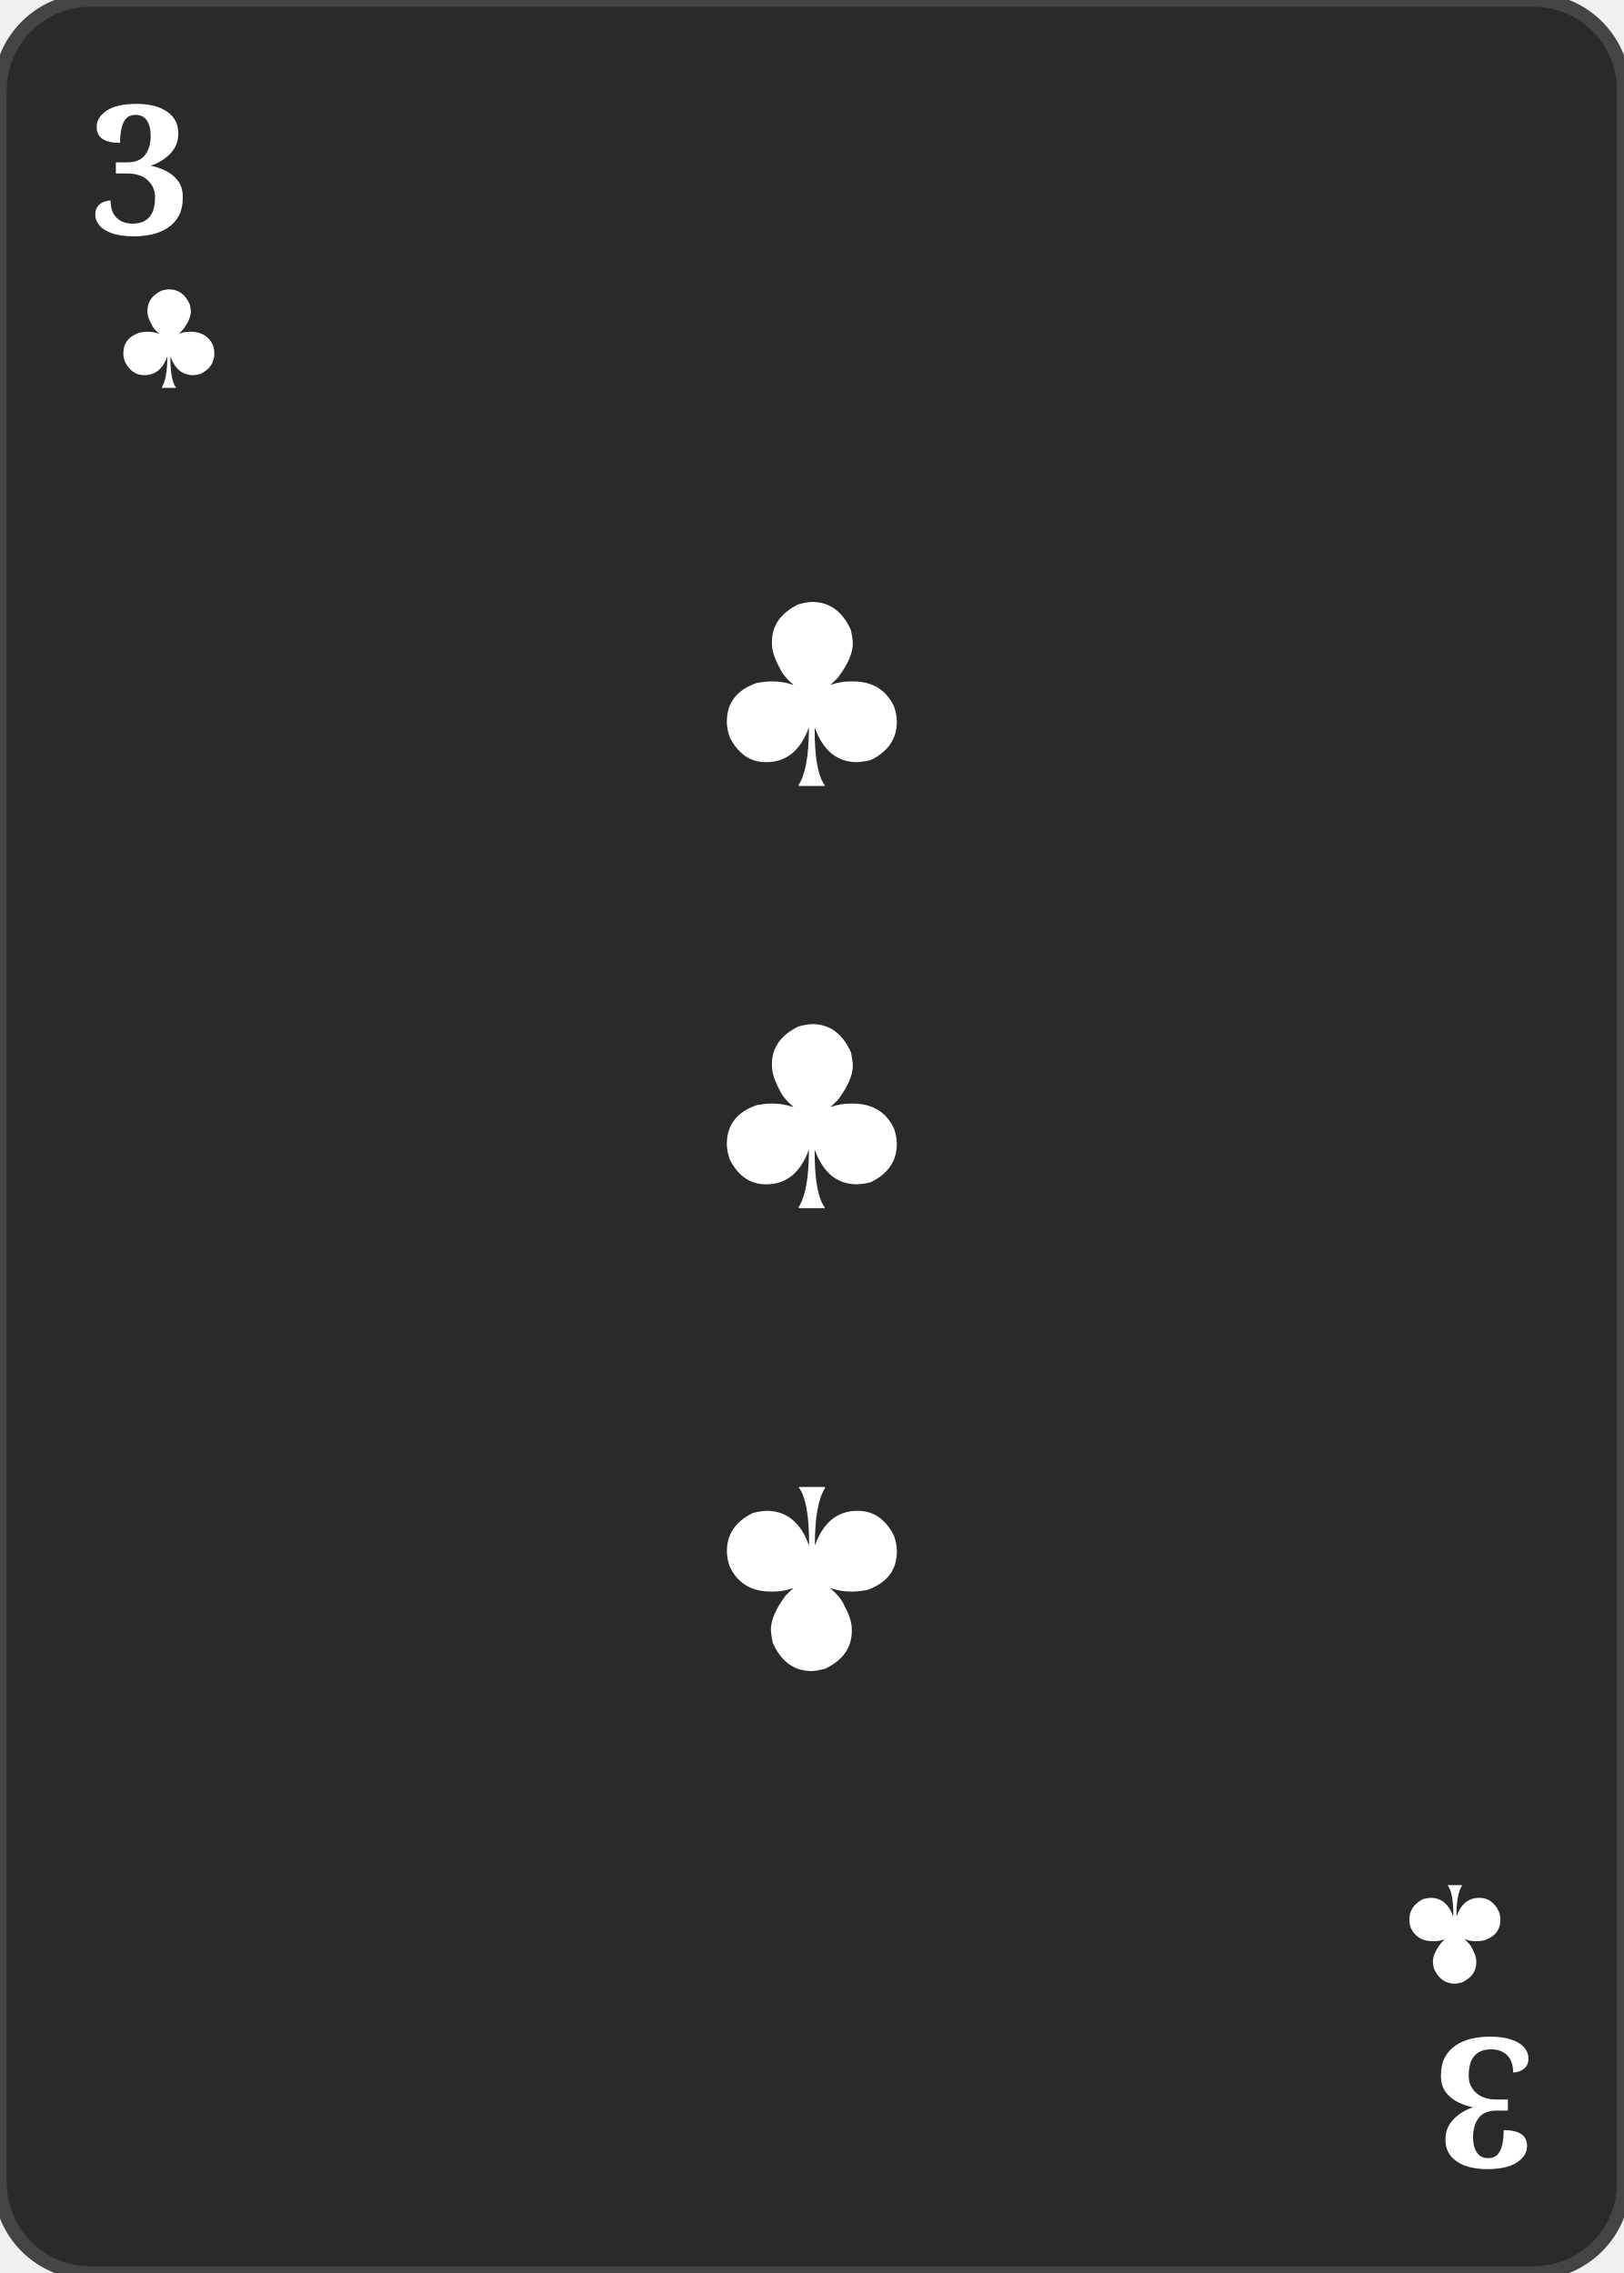
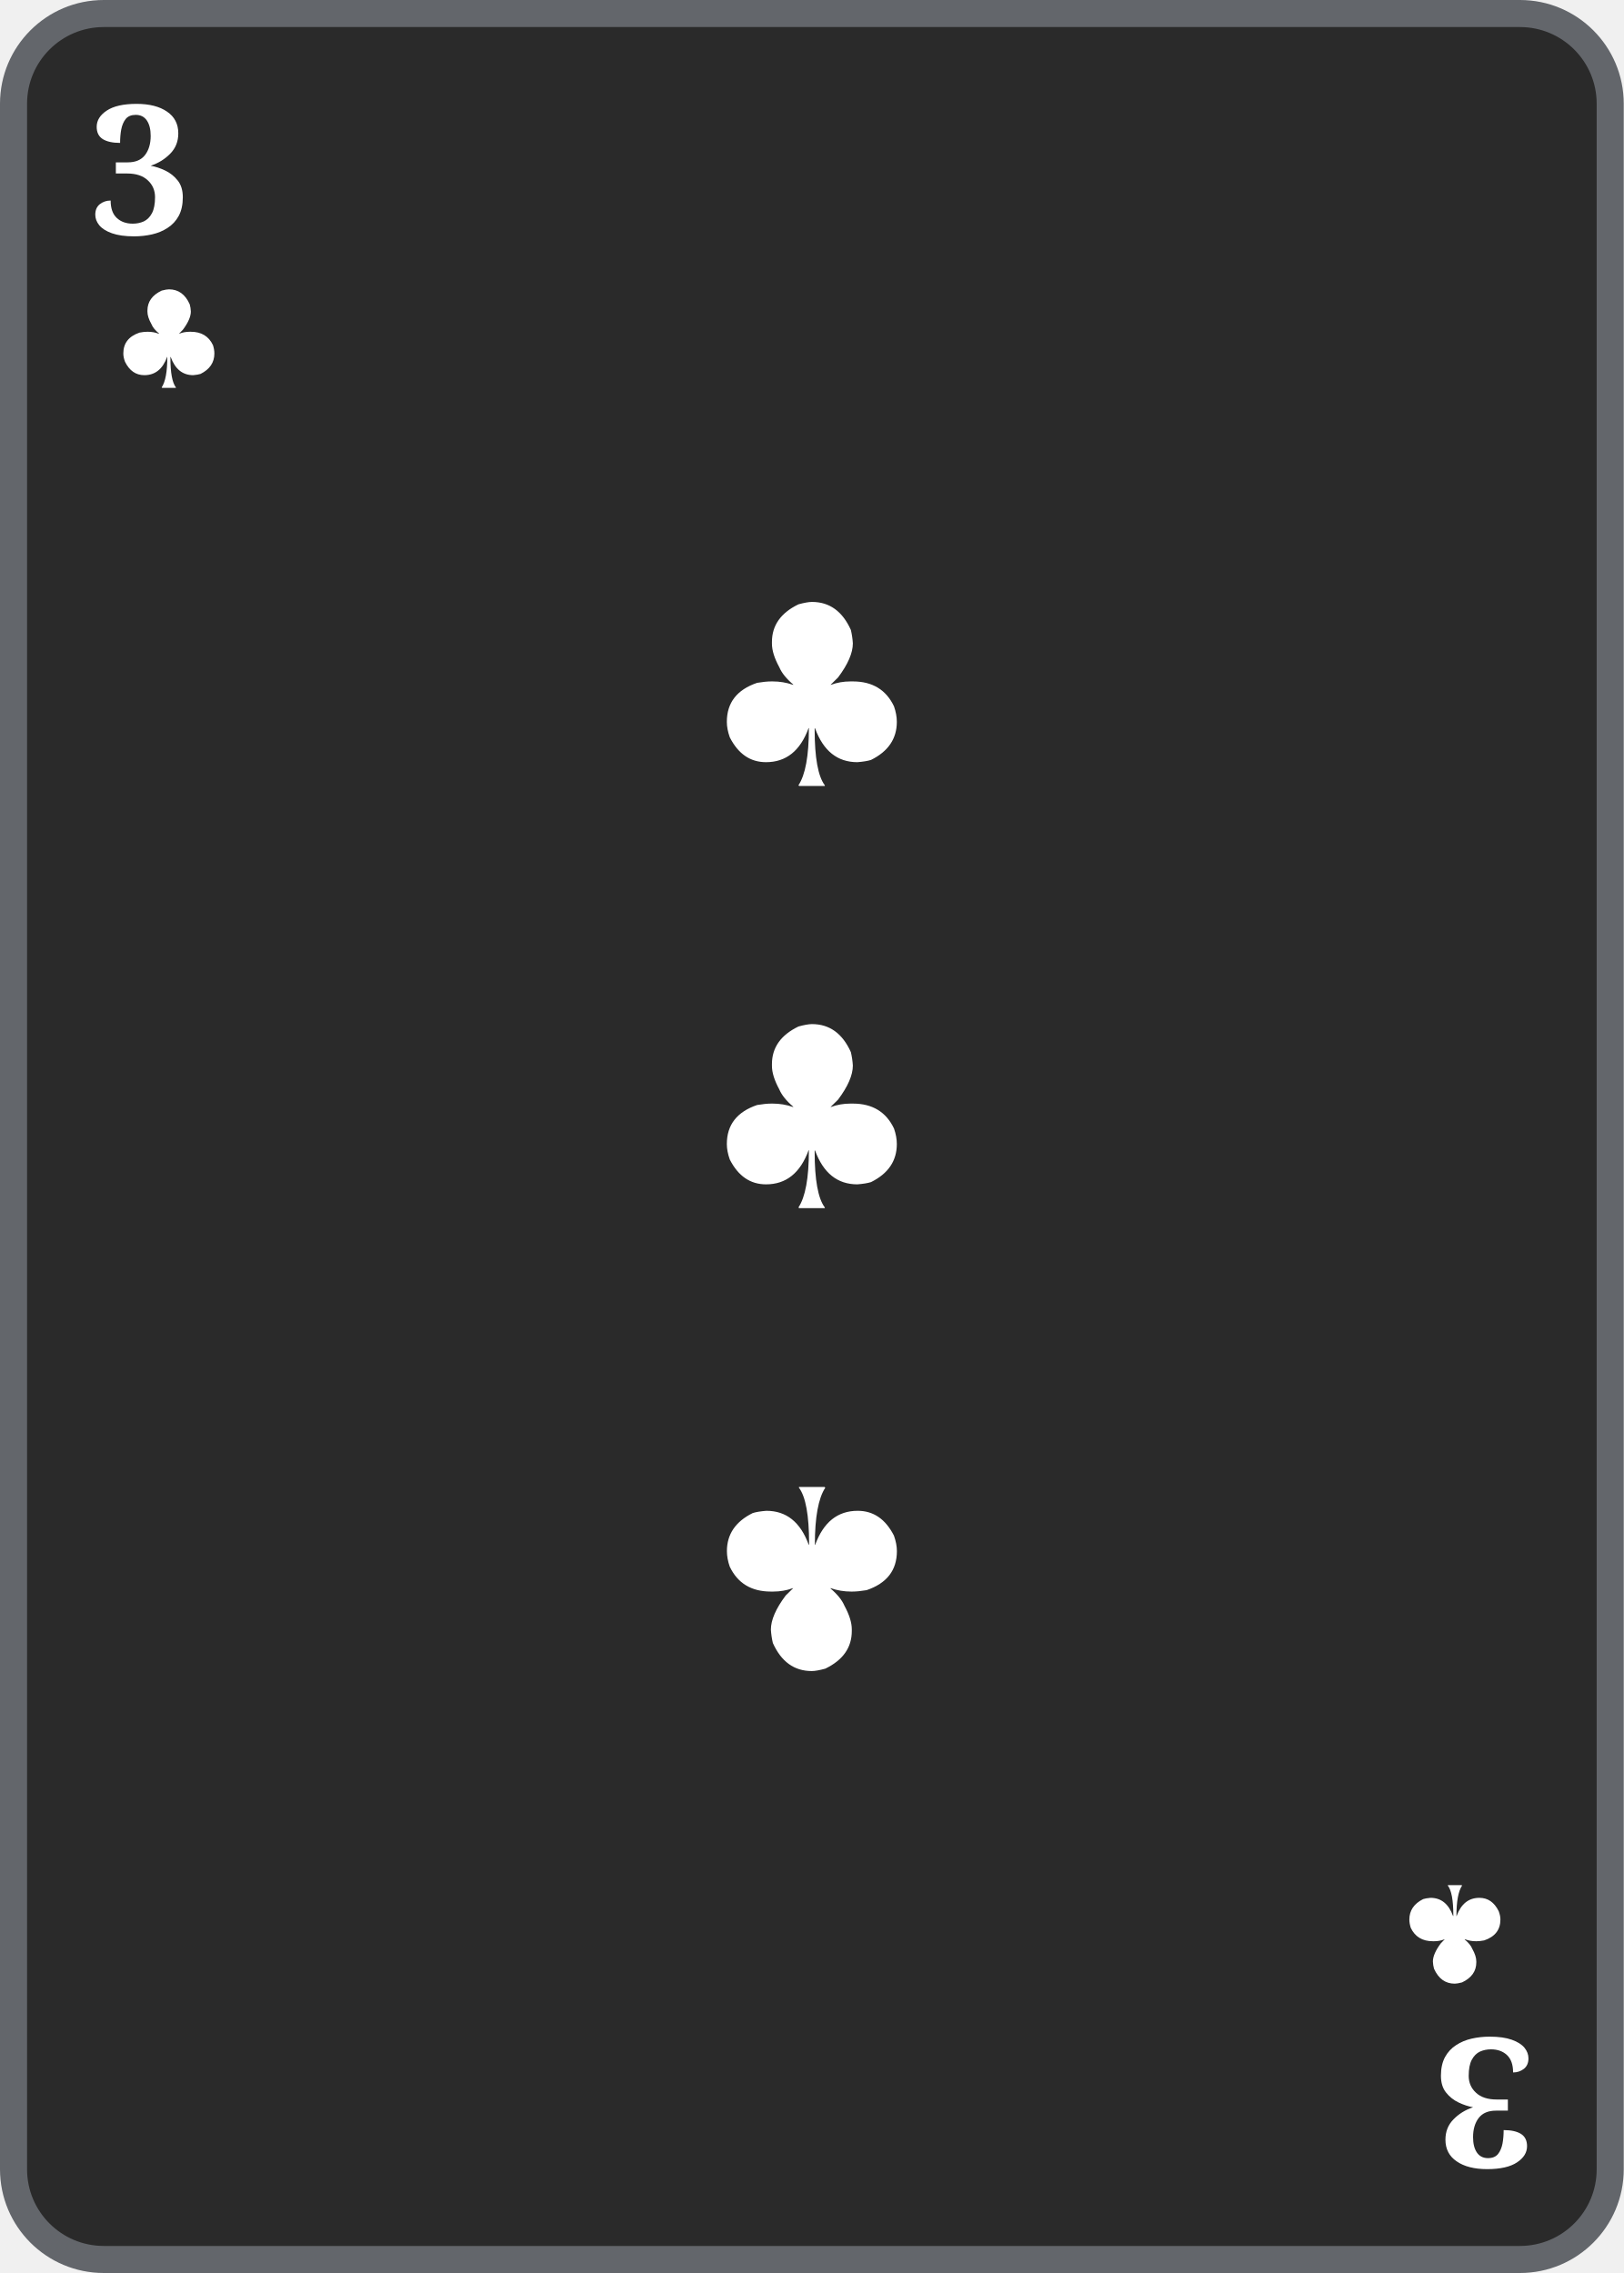
<svg xmlns="http://www.w3.org/2000/svg" viewBox="0 0 180 252" width="180" height="252">
-   <rect width="180" height="252" rx="10" fill="#2a2a2a" stroke="#444444" stroke-width="1.5" />
+   <rect x="1.5" y="1.5" width="177" height="249" rx="10" fill="#2a2a2a" stroke="#63666B" stroke-width="3" />
  <text x="10" y="26" font-family="Georgia, serif" font-size="20" font-weight="bold" fill="#ffffff">3</text>
  <text x="12" y="43" font-family="Georgia, serif" font-size="15" fill="#ffffff">♣</text>
  <g transform="rotate(180, 90.0, 126.0)">
    <text x="10" y="26" font-family="Georgia, serif" font-size="20" font-weight="bold" fill="#ffffff">3</text>
    <text x="12" y="43" font-family="Georgia, serif" font-size="15" fill="#ffffff">♣</text>
  </g>
  <text x="90.0" y="79.2" font-family="Georgia, serif" font-size="28" fill="#ffffff" text-anchor="middle" dominant-baseline="middle">♣</text>
  <text x="90.0" y="126.0" font-family="Georgia, serif" font-size="28" fill="#ffffff" text-anchor="middle" dominant-baseline="middle">♣</text>
  <text x="90.0" y="172.8" font-family="Georgia, serif" font-size="28" fill="#ffffff" text-anchor="middle" dominant-baseline="middle" transform="rotate(180,90.0,172.8)">♣</text>
</svg>
